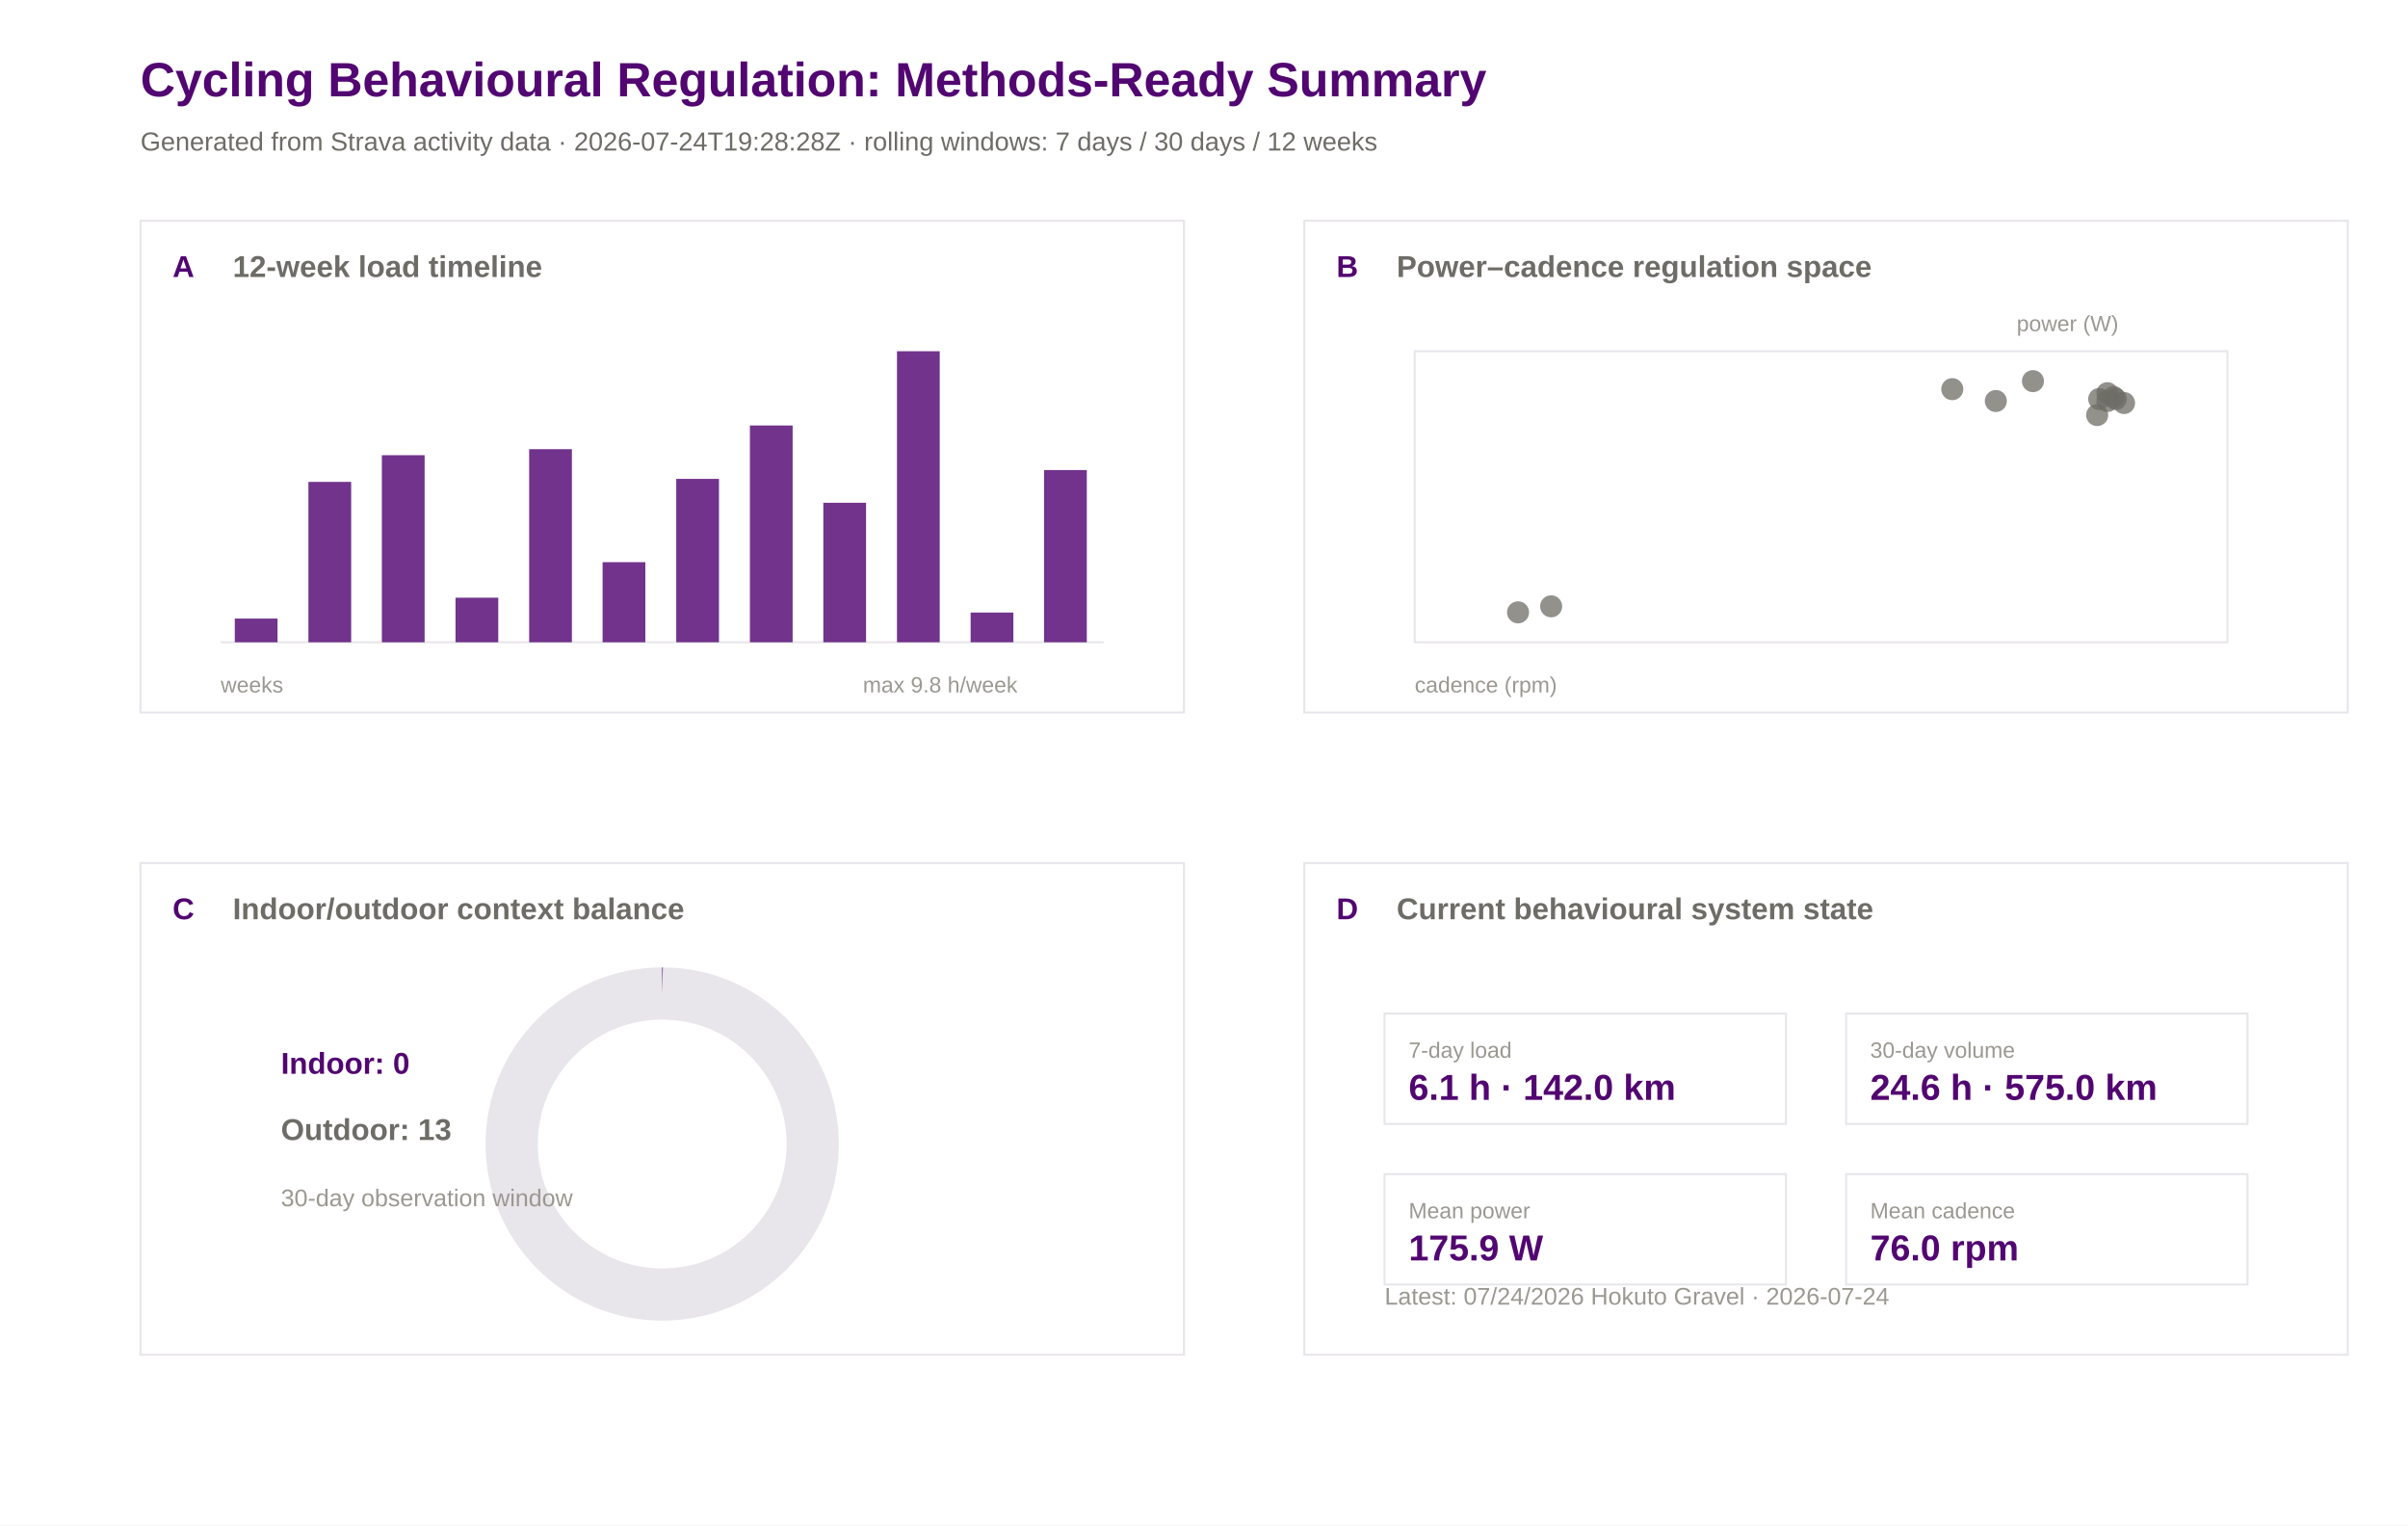
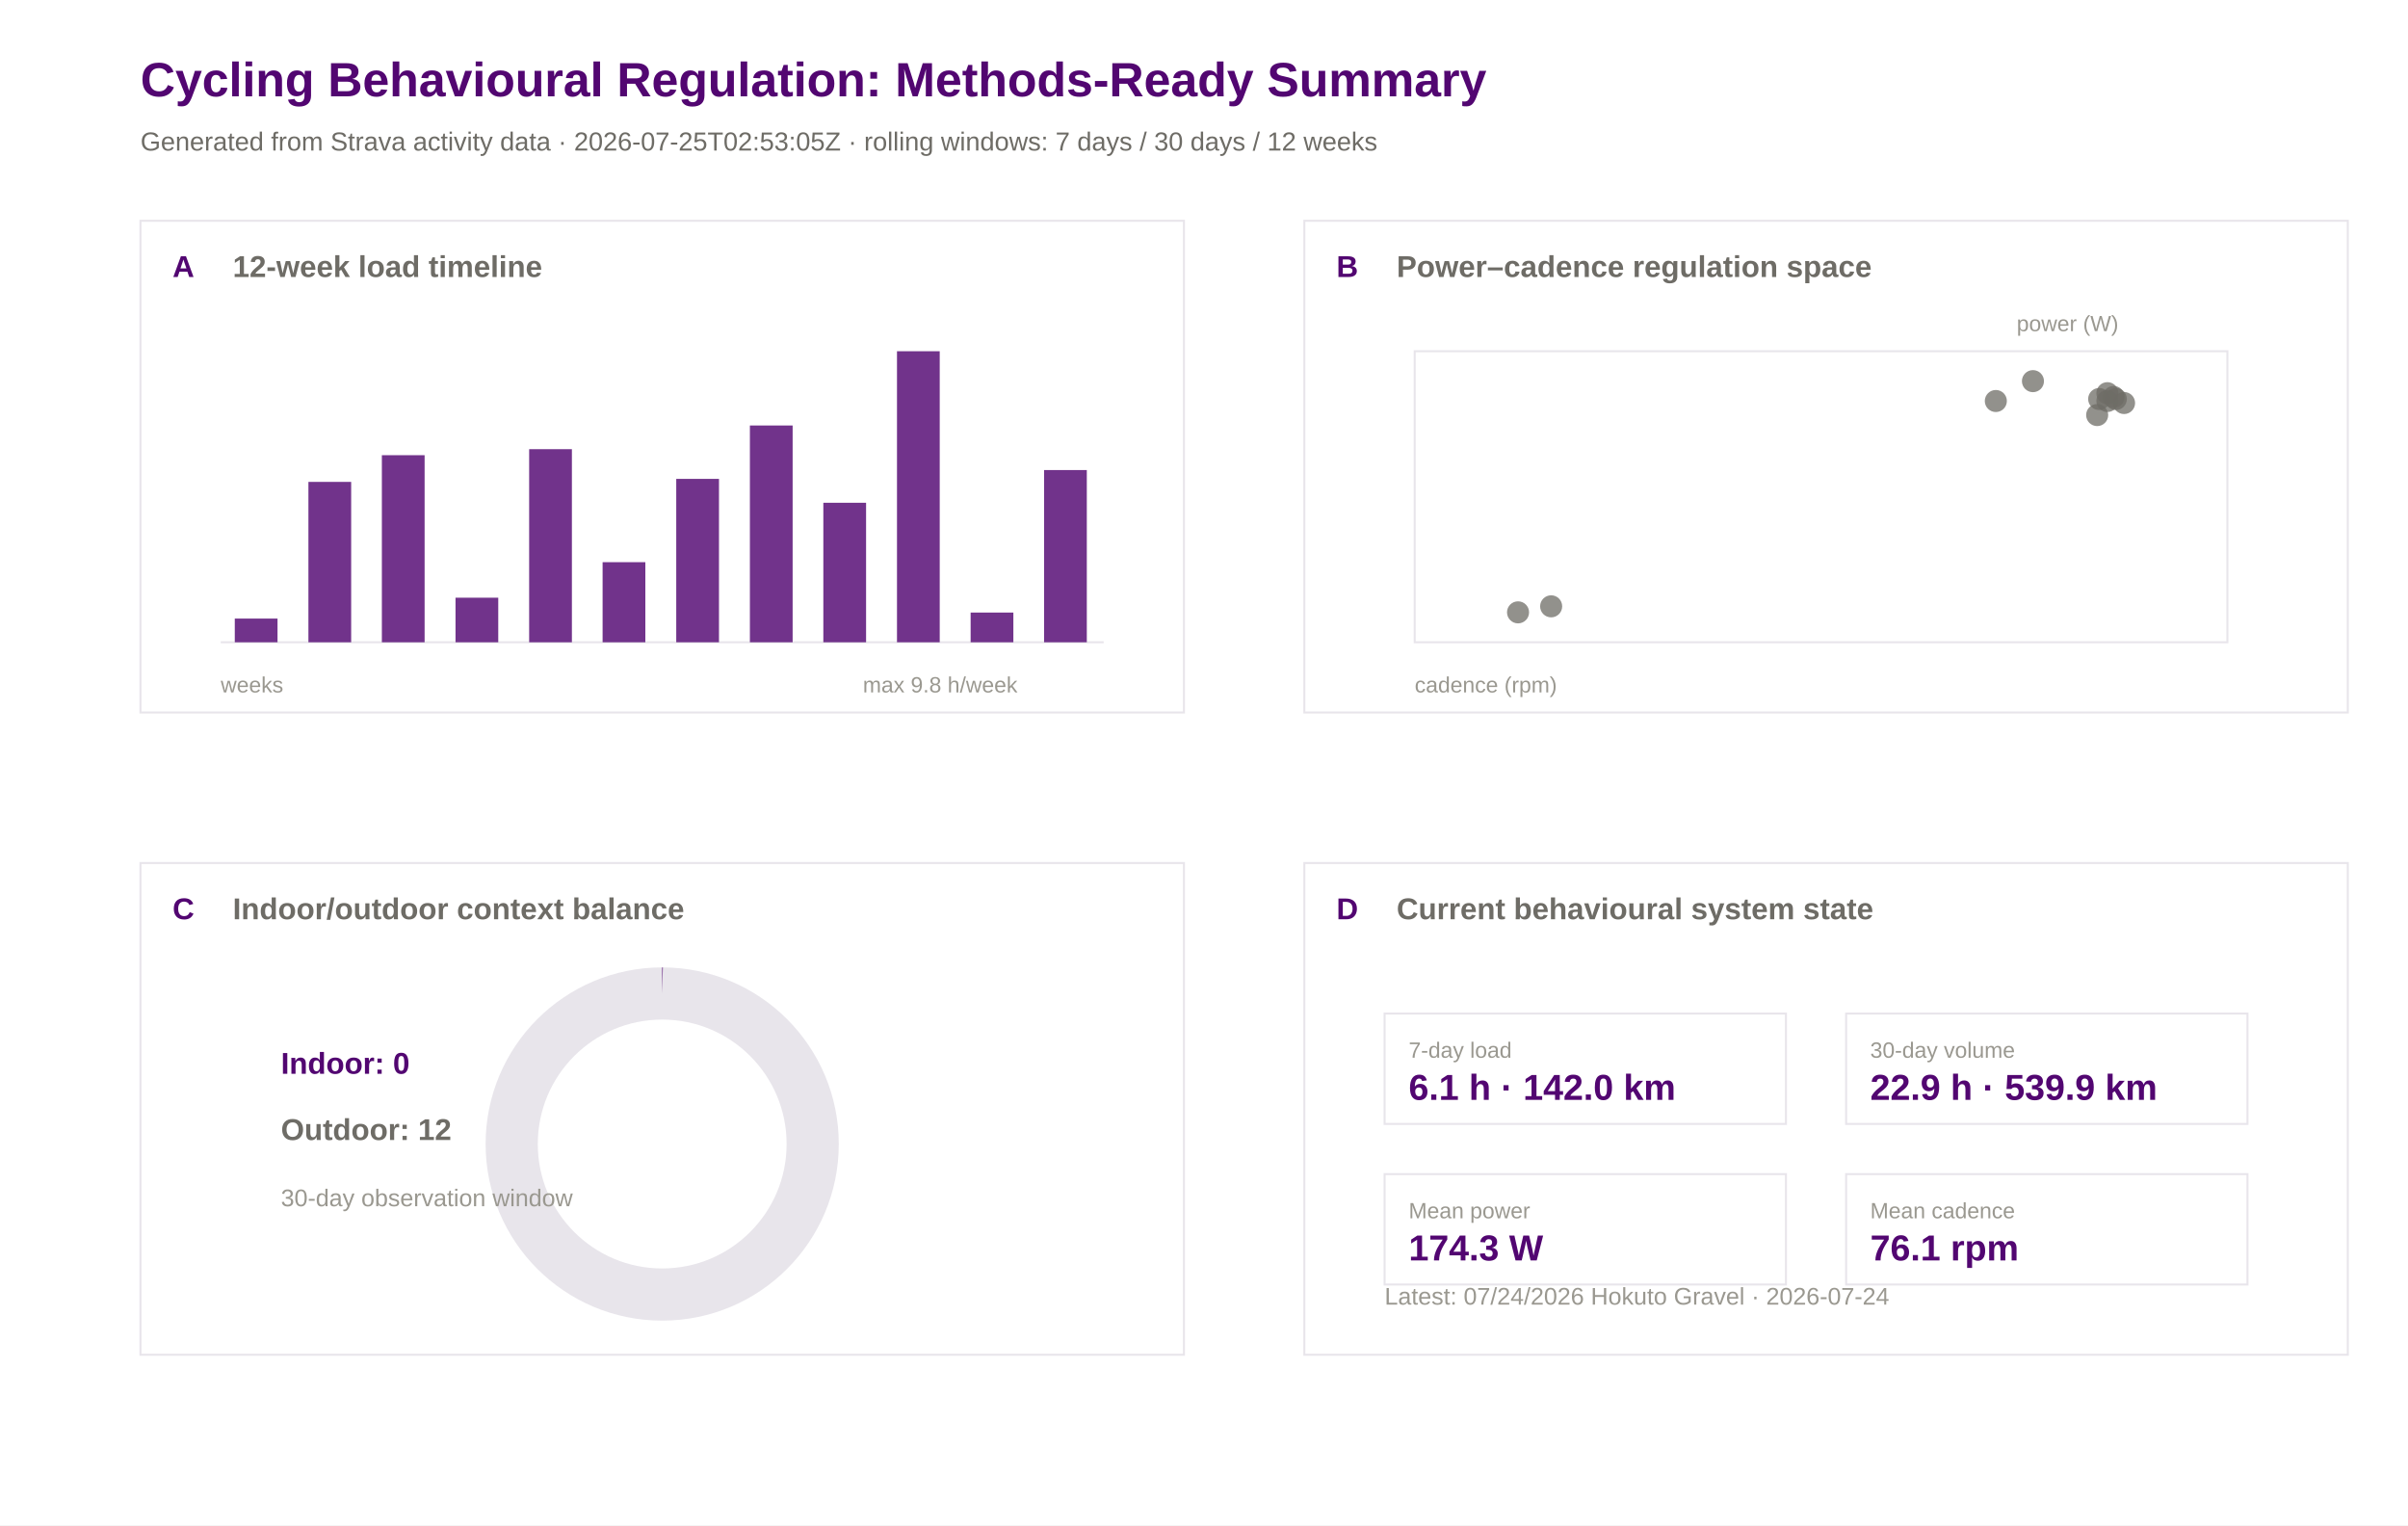
<svg xmlns="http://www.w3.org/2000/svg" width="1200" height="760" viewBox="0 0 1200 760">
  <rect width="100%" height="100%" fill="#ffffff" />
  <text x="70.0" y="48.0" font-family="Arial" font-size="24" font-weight="600" fill="#520671">Cycling Behavioural Regulation: Methods-Ready Summary</text>
-   <text x="70.0" y="75.0" font-family="Arial" font-size="13" font-weight="400" fill="#6e6c66">Generated from Strava activity data · 2026-07-24T19:28:28Z · rolling windows: 7 days / 30 days / 12 weeks</text>
+   <text x="70.0" y="75.0" font-family="Arial" font-size="13" font-weight="400" fill="#6e6c66">Generated from Strava activity data · 2026-07-25T02:53:05Z · rolling windows: 7 days / 30 days / 12 weeks</text>
  <rect x="70" y="110" width="520" height="245" fill="#ffffff" stroke="#e8e5eb" stroke-width="1" />
  <text x="86.0" y="138.0" font-family="Arial" font-size="15" font-weight="600" fill="#520671">A</text>
  <text x="116.0" y="138.0" font-family="Arial" font-size="15" font-weight="600" fill="#6e6c66">12-week load timeline</text>
  <rect x="650" y="110" width="520" height="245" fill="#ffffff" stroke="#e8e5eb" stroke-width="1" />
  <text x="666.0" y="138.0" font-family="Arial" font-size="15" font-weight="600" fill="#520671">B</text>
  <text x="696.0" y="138.0" font-family="Arial" font-size="15" font-weight="600" fill="#6e6c66">Power–cadence regulation space</text>
  <rect x="70" y="430" width="520" height="245" fill="#ffffff" stroke="#e8e5eb" stroke-width="1" />
  <text x="86.0" y="458.0" font-family="Arial" font-size="15" font-weight="600" fill="#520671">C</text>
  <text x="116.0" y="458.0" font-family="Arial" font-size="15" font-weight="600" fill="#6e6c66">Indoor/outdoor context balance</text>
  <rect x="650" y="430" width="520" height="245" fill="#ffffff" stroke="#e8e5eb" stroke-width="1" />
  <text x="666.0" y="458.0" font-family="Arial" font-size="15" font-weight="600" fill="#520671">D</text>
  <text x="696.0" y="458.0" font-family="Arial" font-size="15" font-weight="600" fill="#6e6c66">Current behavioural system state</text>
  <line x1="110" y1="320" x2="550" y2="320" stroke="#e8e5eb" />
  <rect x="117.0" y="308.2" width="21.3" height="11.8" fill="#520671" opacity="0.82" />
  <rect x="153.7" y="240.1" width="21.3" height="79.9" fill="#520671" opacity="0.82" />
  <rect x="190.3" y="226.8" width="21.3" height="93.2" fill="#520671" opacity="0.82" />
  <rect x="227.0" y="297.8" width="21.3" height="22.2" fill="#520671" opacity="0.82" />
  <rect x="263.7" y="223.8" width="21.3" height="96.2" fill="#520671" opacity="0.82" />
  <rect x="300.3" y="280.1" width="21.3" height="39.9" fill="#520671" opacity="0.82" />
  <rect x="337.0" y="238.6" width="21.3" height="81.4" fill="#520671" opacity="0.82" />
  <rect x="373.7" y="212.0" width="21.3" height="108.0" fill="#520671" opacity="0.82" />
  <rect x="410.3" y="250.5" width="21.3" height="69.5" fill="#520671" opacity="0.82" />
  <rect x="447.0" y="175.0" width="21.3" height="145.0" fill="#520671" opacity="0.82" />
  <rect x="483.7" y="305.2" width="21.3" height="14.8" fill="#520671" opacity="0.82" />
  <rect x="520.3" y="234.2" width="21.3" height="85.8" fill="#520671" opacity="0.82" />
  <text x="110.0" y="345.0" font-family="Arial" font-size="11" font-weight="400" fill="#9a9890">weeks</text>
  <text x="430.0" y="345.0" font-family="Arial" font-size="11" font-weight="400" fill="#9a9890">max 9.8 h/week</text>
  <rect x="705" y="175" width="405" height="145" fill="#ffffff" stroke="#e8e5eb" />
-   <circle cx="972.9" cy="193.9" r="5.5" fill="#6e6c66" opacity="0.75" />
  <circle cx="1013.1" cy="189.9" r="5.5" fill="#6e6c66" opacity="0.75" />
  <circle cx="756.5" cy="305.1" r="5.5" fill="#6e6c66" opacity="0.75" />
  <circle cx="773.0" cy="302.1" r="5.5" fill="#6e6c66" opacity="0.75" />
  <circle cx="1050.2" cy="195.9" r="5.5" fill="#6e6c66" opacity="0.75" />
  <circle cx="1053.3" cy="197.8" r="5.5" fill="#6e6c66" opacity="0.75" />
  <circle cx="1045.1" cy="206.8" r="5.5" fill="#6e6c66" opacity="0.75" />
  <circle cx="1046.1" cy="198.8" r="5.5" fill="#6e6c66" opacity="0.75" />
  <circle cx="1054.4" cy="198.8" r="5.5" fill="#6e6c66" opacity="0.75" />
  <circle cx="994.6" cy="199.8" r="5.5" fill="#6e6c66" opacity="0.75" />
  <circle cx="1058.5" cy="200.8" r="5.5" fill="#6e6c66" opacity="0.75" />
  <circle cx="1050.2" cy="199.8" r="5.5" fill="#6e6c66" opacity="0.75" />
  <text x="705.0" y="345.0" font-family="Arial" font-size="11" font-weight="400" fill="#9a9890">cadence (rpm)</text>
  <text x="1005.0" y="165.0" font-family="Arial" font-size="11" font-weight="400" fill="#9a9890">power (W)</text>
  <circle cx="330" cy="570" r="75" fill="none" stroke="#e8e5eb" stroke-width="26" />
  <circle cx="330" cy="570" r="75" fill="none" stroke="#520671" stroke-width="26" stroke-dasharray="0.0 471.2" transform="rotate(-90 330 570)" />
  <text x="140.0" y="535.0" font-family="Arial" font-size="15" font-weight="600" fill="#520671">Indoor: 0</text>
-   <text x="140.0" y="568.0" font-family="Arial" font-size="15" font-weight="600" fill="#6e6c66">Outdoor: 13</text>
+   <text x="140.0" y="568.0" font-family="Arial" font-size="15" font-weight="600" fill="#6e6c66">Outdoor: 12</text>
  <text x="140.0" y="601.0" font-family="Arial" font-size="12" font-weight="400" fill="#9a9890">30-day observation window</text>
  <rect x="690" y="505" width="200" height="55" fill="#ffffff" stroke="#e8e5eb" />
  <text x="702.0" y="527.0" font-family="Arial" font-size="11" font-weight="500" fill="#9a9890">7-day load</text>
  <text x="702.0" y="548.0" font-family="Arial" font-size="18" font-weight="600" fill="#520671">6.1 h · 142.0 km</text>
  <rect x="920" y="505" width="200" height="55" fill="#ffffff" stroke="#e8e5eb" />
  <text x="932.0" y="527.0" font-family="Arial" font-size="11" font-weight="500" fill="#9a9890">30-day volume</text>
-   <text x="932.0" y="548.0" font-family="Arial" font-size="18" font-weight="600" fill="#520671">24.6 h · 575.0 km</text>
+   <text x="932.0" y="548.0" font-family="Arial" font-size="18" font-weight="600" fill="#520671">22.9 h · 539.9 km</text>
  <rect x="690" y="585" width="200" height="55" fill="#ffffff" stroke="#e8e5eb" />
  <text x="702.0" y="607.0" font-family="Arial" font-size="11" font-weight="500" fill="#9a9890">Mean power</text>
-   <text x="702.0" y="628.0" font-family="Arial" font-size="18" font-weight="600" fill="#520671">175.9 W</text>
+   <text x="702.0" y="628.0" font-family="Arial" font-size="18" font-weight="600" fill="#520671">174.3 W</text>
  <rect x="920" y="585" width="200" height="55" fill="#ffffff" stroke="#e8e5eb" />
  <text x="932.0" y="607.0" font-family="Arial" font-size="11" font-weight="500" fill="#9a9890">Mean cadence</text>
-   <text x="932.0" y="628.0" font-family="Arial" font-size="18" font-weight="600" fill="#520671">76.0 rpm</text>
+   <text x="932.0" y="628.0" font-family="Arial" font-size="18" font-weight="600" fill="#520671">76.1 rpm</text>
  <text x="690.0" y="650.0" font-family="Arial" font-size="12" font-weight="400" fill="#9a9890">Latest: 07/24/2026 Hokuto Gravel · 2026-07-24</text>
</svg>
